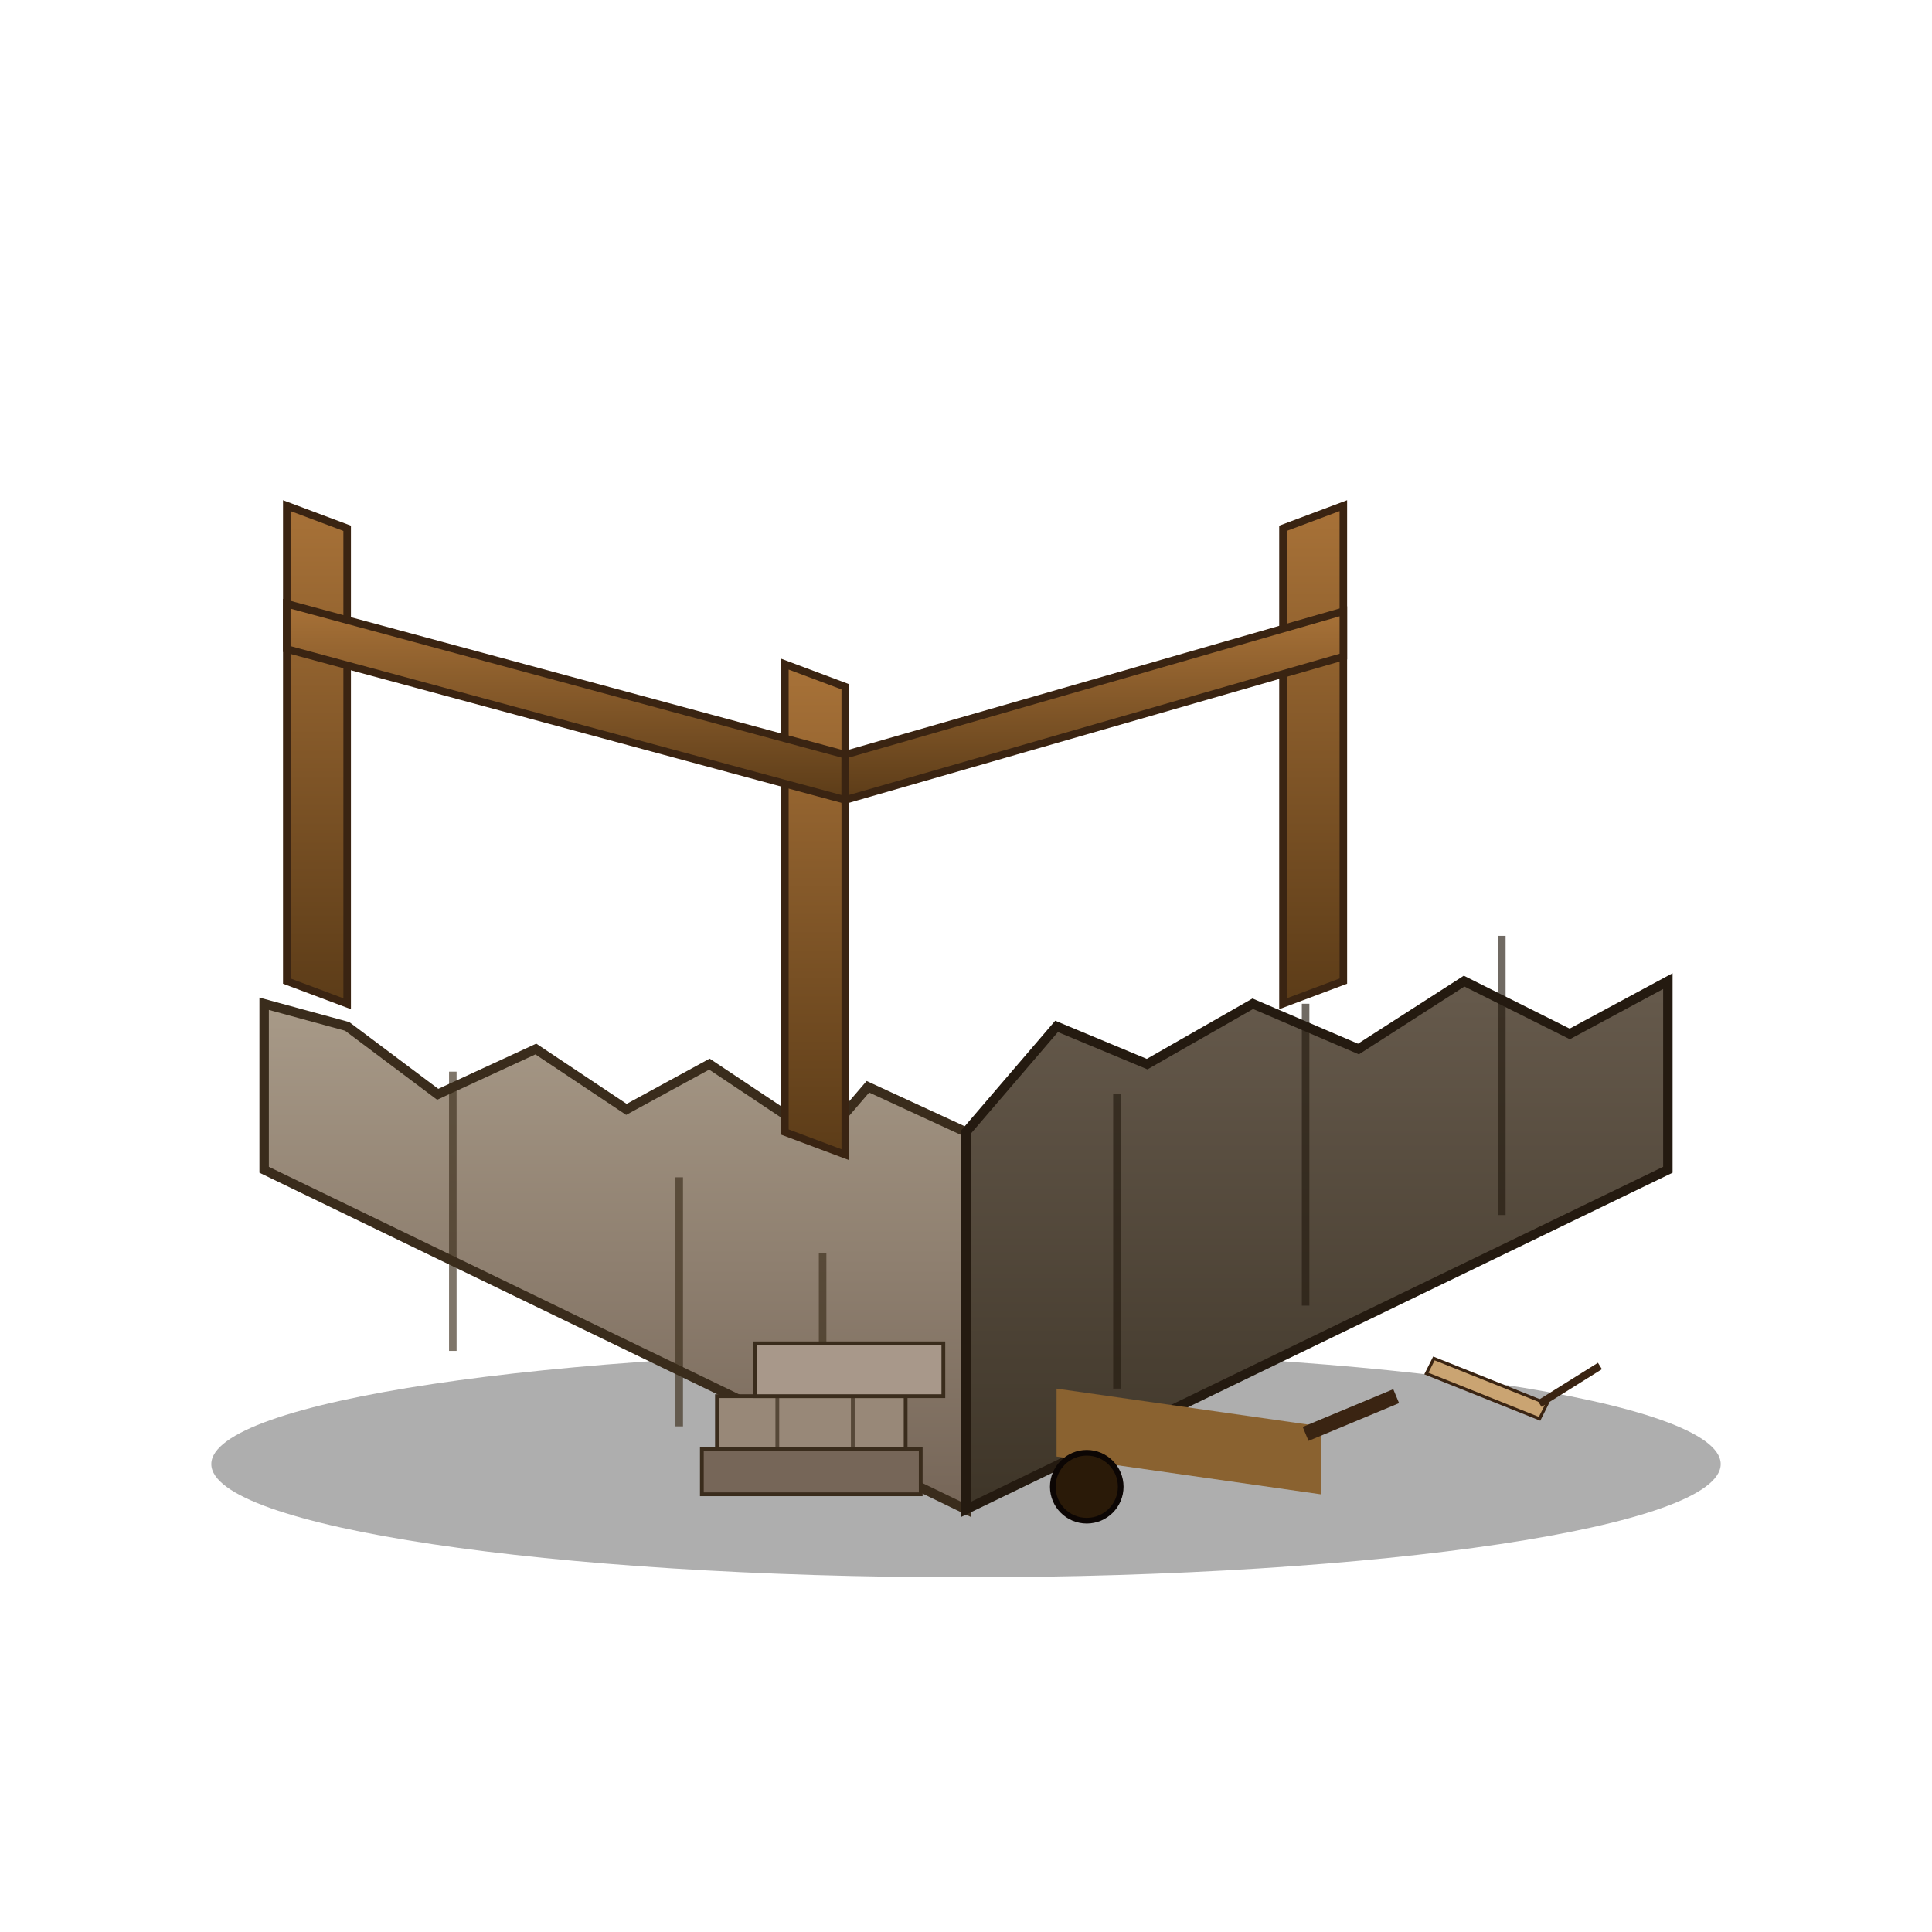
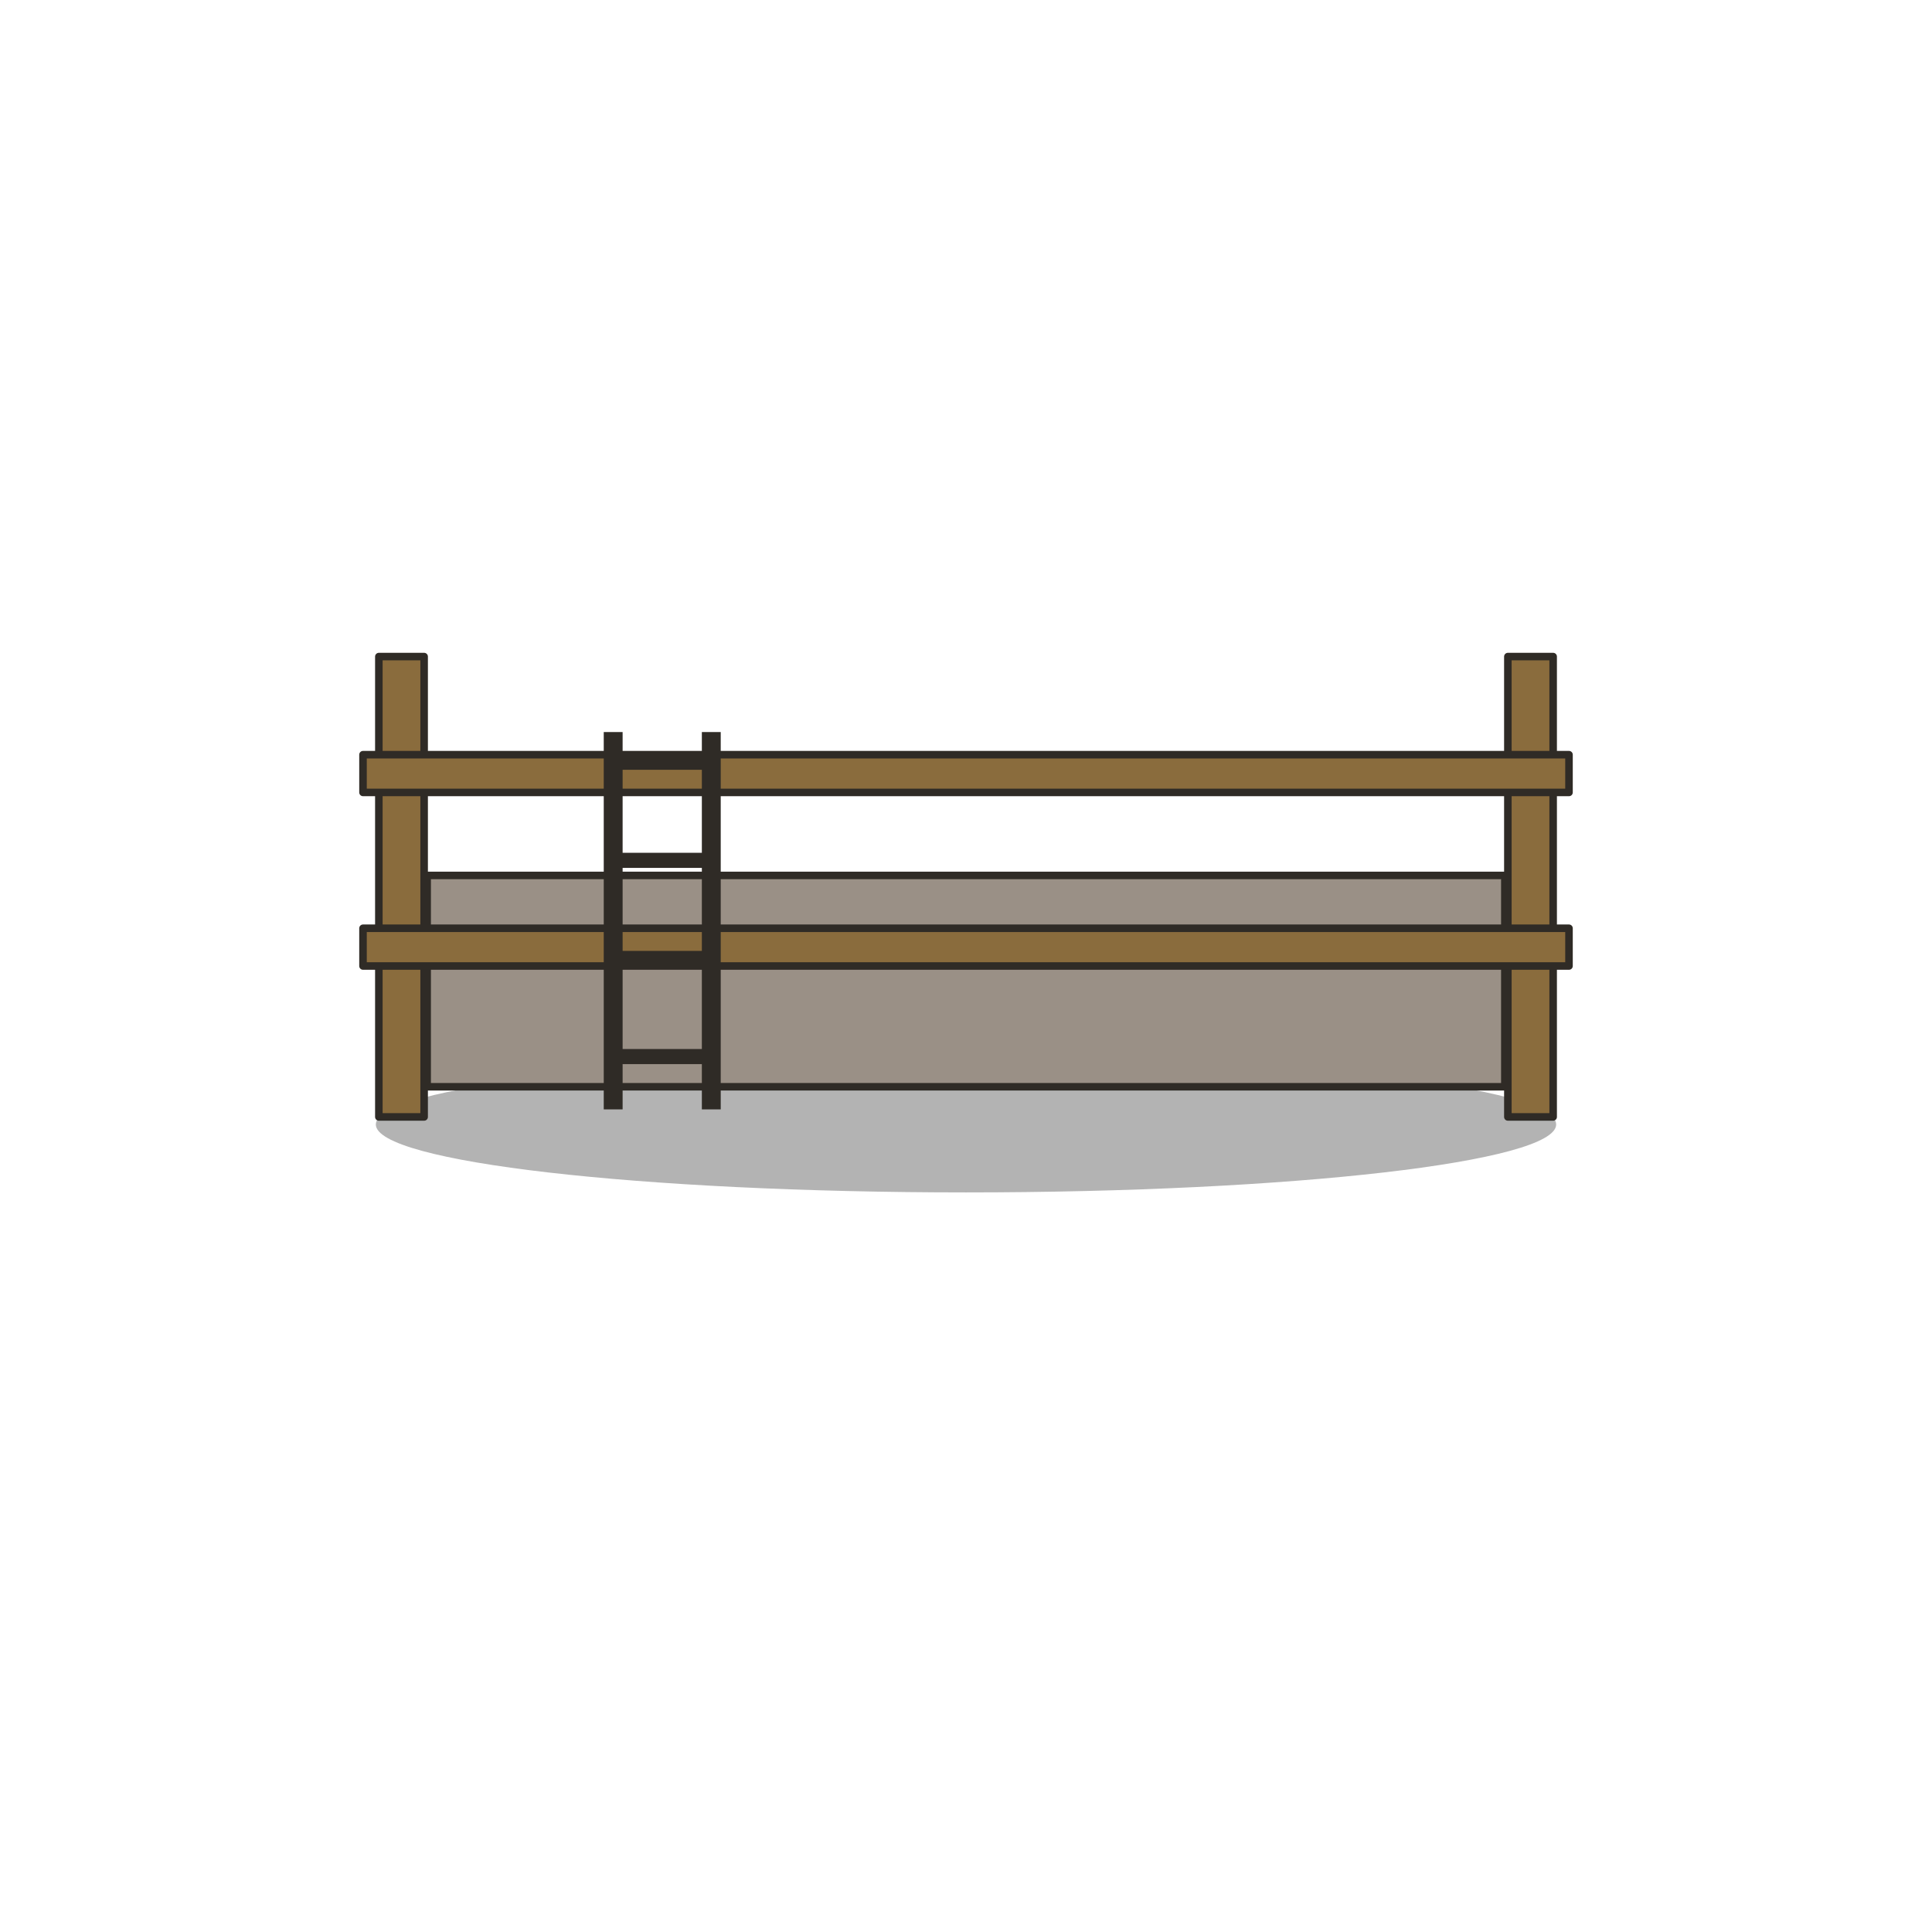
- <svg xmlns="http://www.w3.org/2000/svg" viewBox="0 0 512 512">
-   <defs>
-     <linearGradient id="cmr_sL" x1="0" y1="0" x2="0" y2="1">
-       <stop offset="0" stop-color="#a89a88" />
-       <stop offset="1" stop-color="#766658" />
-     </linearGradient>
-     <linearGradient id="cmr_sR" x1="0" y1="0" x2="0" y2="1">
-       <stop offset="0" stop-color="#665a4c" />
-       <stop offset="1" stop-color="#3e3528" />
-     </linearGradient>
-     <linearGradient id="cmr_beam" x1="0" y1="0" x2="0" y2="1">
-       <stop offset="0" stop-color="#a87238" />
-       <stop offset="1" stop-color="#5c3c18" />
-     </linearGradient>
-   </defs>
-   <ellipse cx="256" cy="388" rx="200" ry="30" fill="#000" opacity="0.32" />
-   <path d="M 70,310 L 256,400 L 256,300 L 230,288 L 218,302 L 188,282 L 166,294 L 142,278 L 116,290 L 92,272 L 70,266 Z" fill="url(#cmr_sL)" stroke="#3a2c1c" stroke-width="2.5" />
-   <line x1="120" y1="284" x2="120" y2="358" stroke="#3a2c1a" stroke-width="2" opacity="0.65" />
-   <line x1="180" y1="312" x2="180" y2="378" stroke="#3a2c1a" stroke-width="2" opacity="0.65" />
-   <line x1="218" y1="332" x2="218" y2="390" stroke="#3a2c1a" stroke-width="2" opacity="0.65" />
-   <path d="M 256,400 L 442,310 L 442,260 L 416,274 L 388,260 L 360,278 L 332,266 L 304,282 L 280,272 L 256,300 Z" fill="url(#cmr_sR)" stroke="#241a10" stroke-width="2.5" />
-   <line x1="296" y1="368" x2="296" y2="290" stroke="#241a10" stroke-width="2" opacity="0.65" />
-   <line x1="346" y1="346" x2="346" y2="266" stroke="#241a10" stroke-width="2" opacity="0.65" />
-   <line x1="398" y1="322" x2="398" y2="248" stroke="#241a10" stroke-width="2" opacity="0.65" />
-   <polygon points="76,260 92,266 92,140 76,134" fill="url(#cmr_beam)" stroke="#3a2412" stroke-width="2" />
-   <polygon points="208,300 224,306 224,182 208,176" fill="url(#cmr_beam)" stroke="#3a2412" stroke-width="2" />
-   <polygon points="340,266 356,260 356,134 340,140" fill="url(#cmr_beam)" stroke="#3a2412" stroke-width="2" />
-   <polygon points="76,160 224,200 224,212 76,172" fill="url(#cmr_beam)" stroke="#3a2412" stroke-width="2" />
-   <polygon points="224,200 356,162 356,174 224,212" fill="url(#cmr_beam)" stroke="#3a2412" stroke-width="2" />
-   <g>
-     <rect x="190" y="370" width="50" height="14" fill="#988878" stroke="#3a2c1c" stroke-width="1" />
-     <rect x="200" y="356" width="50" height="14" fill="#a8988a" stroke="#3a2c1c" stroke-width="1" />
-     <rect x="186" y="384" width="58" height="12" fill="#766658" stroke="#3a2c1c" stroke-width="1" />
-     <line x1="206" y1="370" x2="206" y2="384" stroke="#3a2c1c" stroke-width="1" opacity="0.7" />
-     <line x1="226" y1="370" x2="226" y2="384" stroke="#3a2c1c" stroke-width="1" opacity="0.7" />
-   </g>
-   <polygon points="280,386 350,396 350,378 280,368" fill="#8a6230" />
-   <circle cx="288" cy="394" r="9" fill="#2a1a08" stroke="#0c0604" stroke-width="1.5" />
-   <line x1="346" y1="380" x2="370" y2="370" stroke="#3a2412" stroke-width="4" />
-   <polygon points="380,360 410,372 408,376 378,364" fill="#caa472" stroke="#3a2412" stroke-width="0.8" />
-   <line x1="408" y1="372" x2="424" y2="362" stroke="#3a2412" stroke-width="2" />
+ <svg xmlns="http://www.w3.org/2000/svg" viewBox="0 0 512 512" width="512" height="512">
+   <ellipse cx="256.0" cy="298.0" rx="156.4" ry="18.0" fill="#000000" opacity="0.30" />
+   <polygon points="113.2,288.0 113.2,232.0 398.8,232.0 398.8,288.0" fill="#9a9086" stroke="#2f2b26" stroke-width="2.0" stroke-linejoin="round" />
+   <polygon points="100.4,296.0 100.4,174.0 112.4,174.0 112.4,296.0" fill="#8a6c3d" stroke="#2f2b26" stroke-width="2.0" stroke-linejoin="round" />
+   <polygon points="399.6,296.0 399.6,174.0 411.6,174.0 411.6,296.0" fill="#8a6c3d" stroke="#2f2b26" stroke-width="2.0" stroke-linejoin="round" />
+   <polygon points="96.2,200.0 415.8,200.0 415.8,210.0 96.2,210.0" fill="#8a6c3d" stroke="#2f2b26" stroke-width="2.0" stroke-linejoin="round" />
+   <polygon points="96.2,246.0 415.8,246.0 415.8,256.0 96.2,256.0" fill="#8a6c3d" stroke="#2f2b26" stroke-width="2.0" stroke-linejoin="round" />
+   <line x1="162.5" y1="294.0" x2="162.5" y2="194.0" stroke="#2f2b26" stroke-width="5" />
+   <line x1="188.5" y1="294.0" x2="188.5" y2="194.0" stroke="#2f2b26" stroke-width="5" />
+   <line x1="162.5" y1="280.0" x2="188.5" y2="280.0" stroke="#2f2b26" stroke-width="4" />
+   <line x1="162.5" y1="254.0" x2="188.5" y2="254.0" stroke="#2f2b26" stroke-width="4" />
+   <line x1="162.5" y1="228.0" x2="188.5" y2="228.0" stroke="#2f2b26" stroke-width="4" />
+   <line x1="162.5" y1="202.0" x2="188.5" y2="202.0" stroke="#2f2b26" stroke-width="4" />
</svg>
